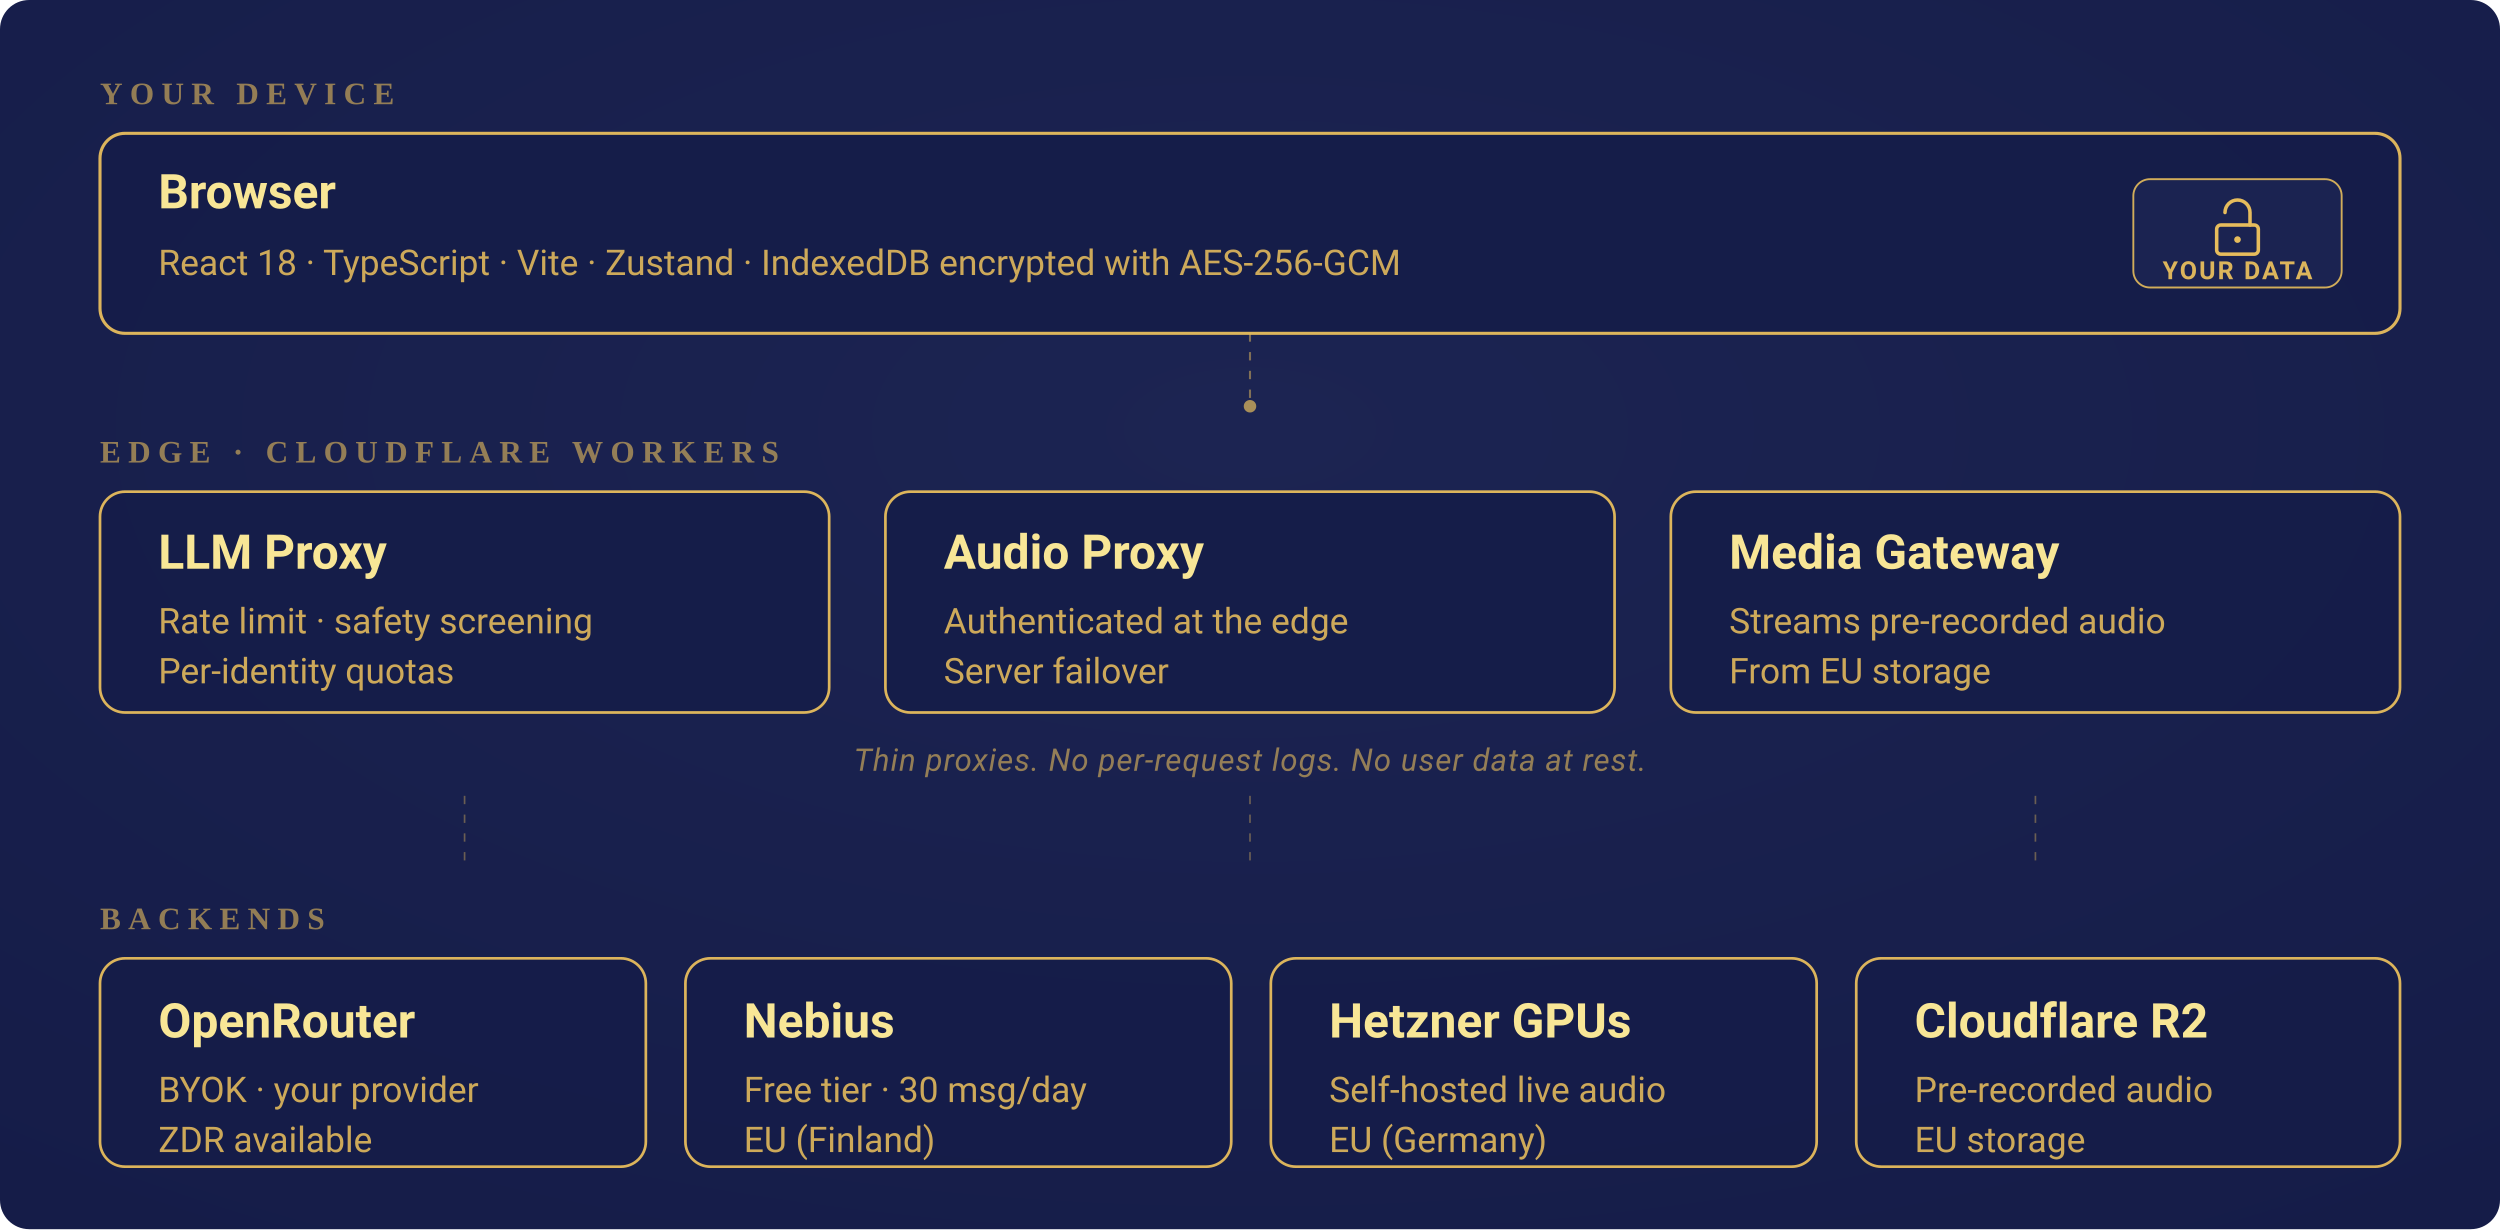
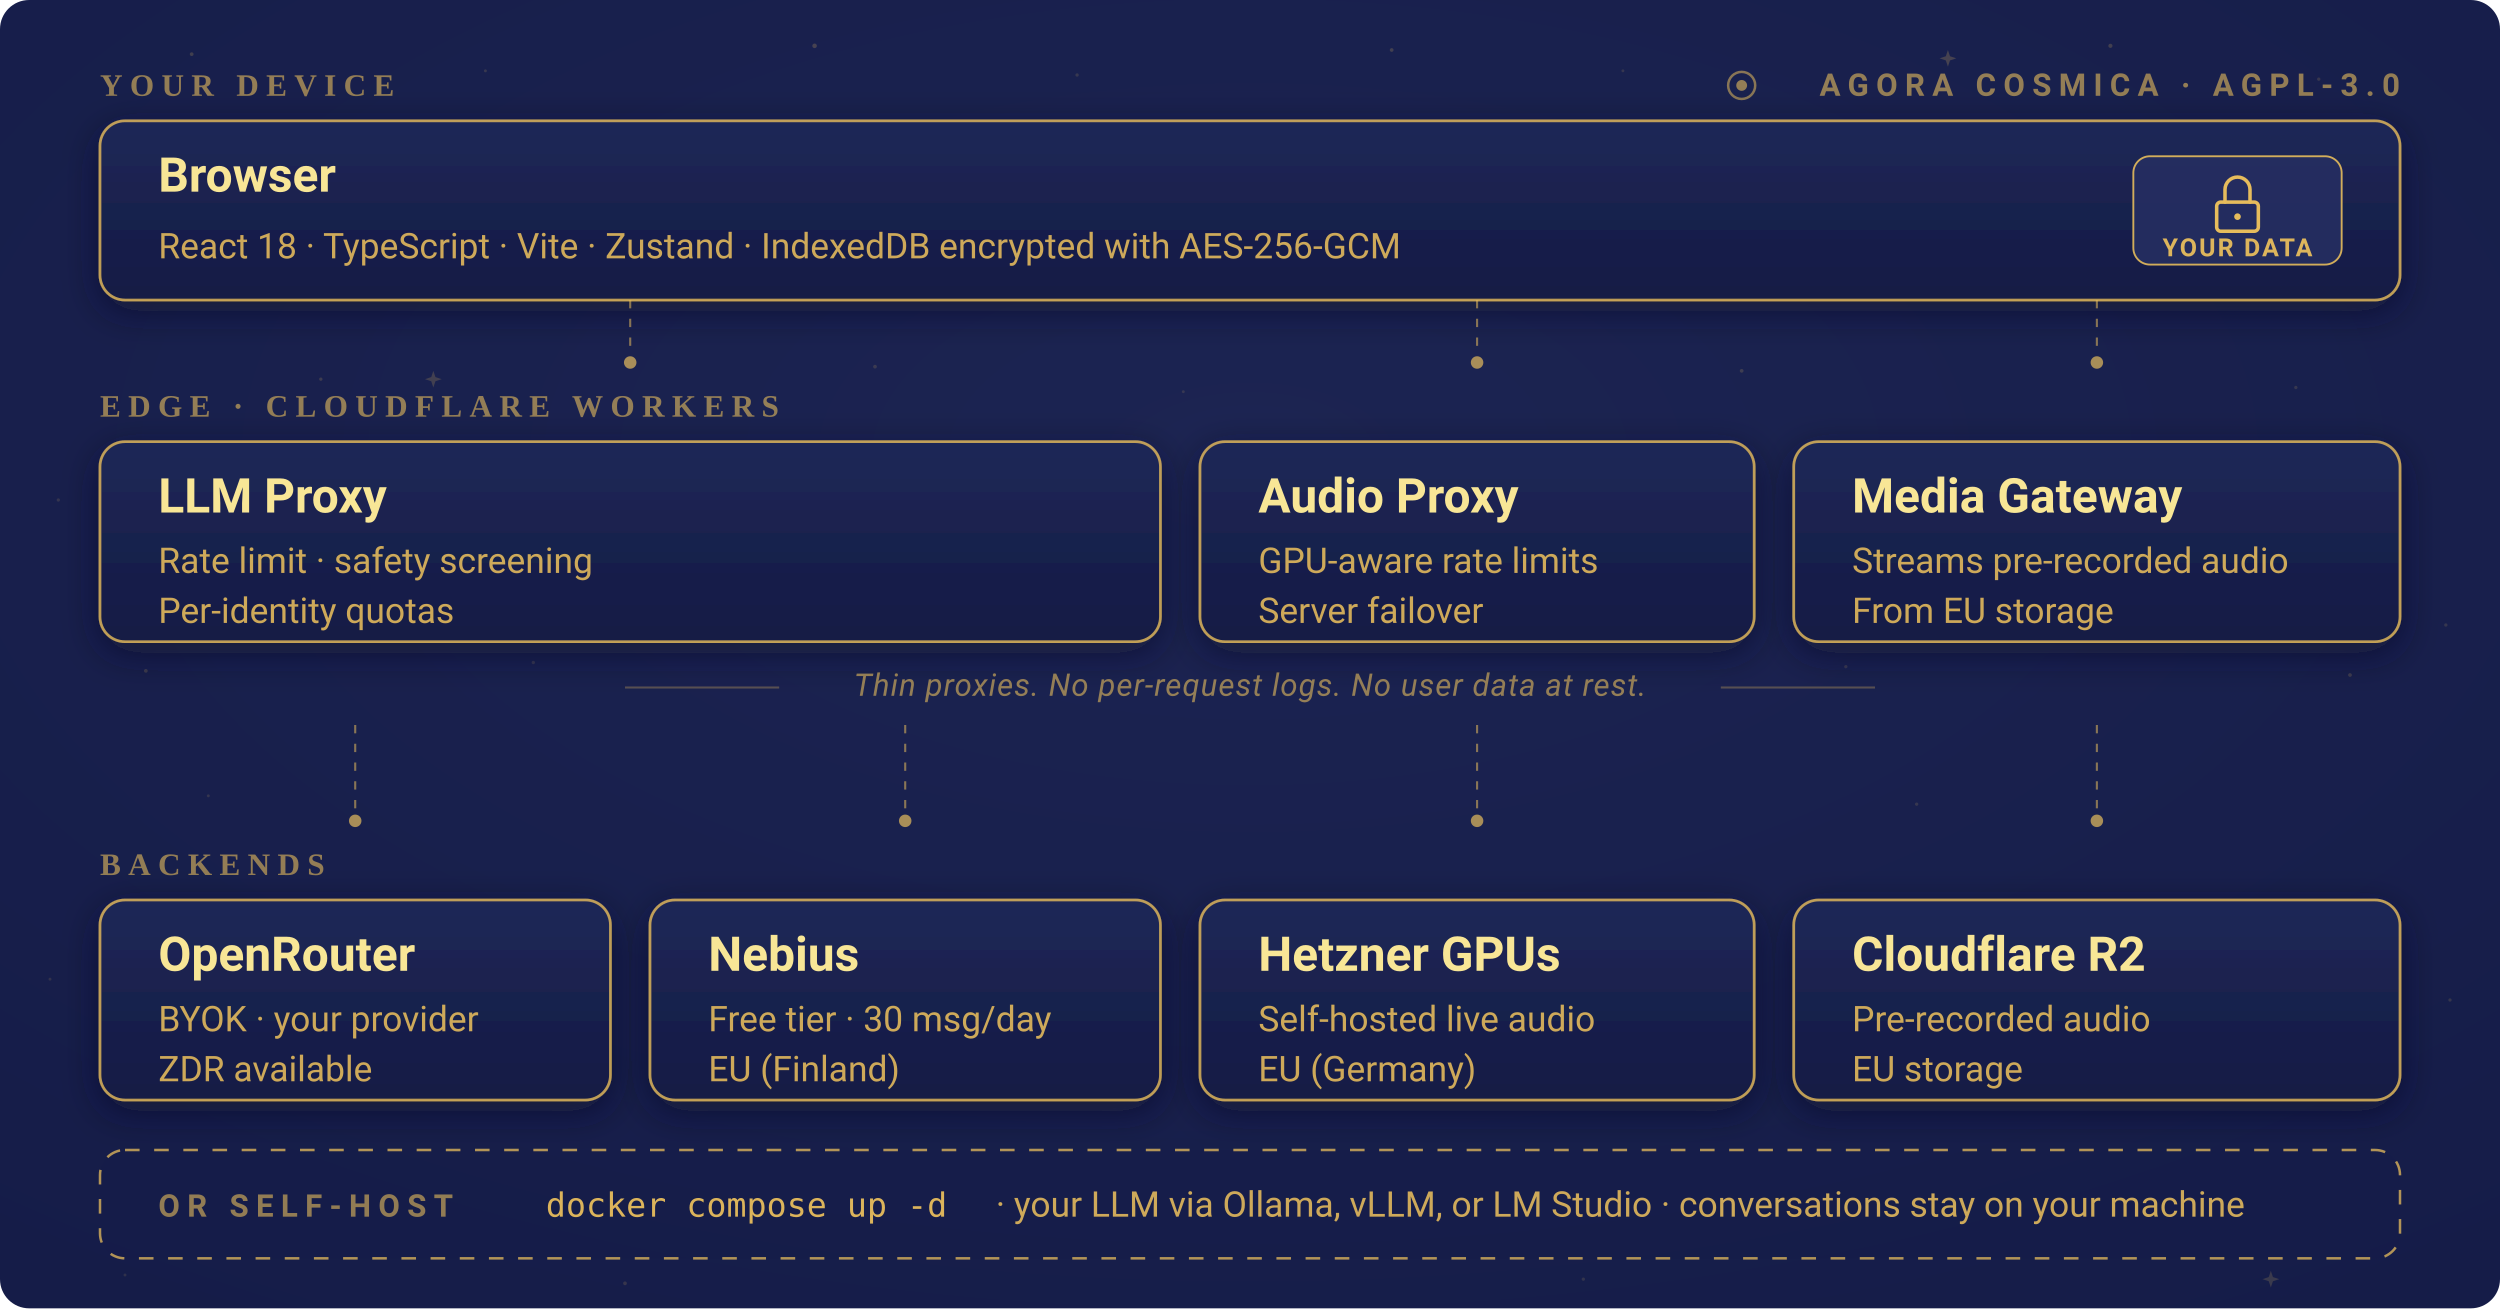
- <svg xmlns="http://www.w3.org/2000/svg" viewBox="0 0 1200 590" preserveAspectRatio="xMidYMid meet" role="img" aria-label="Agora Cosmica architecture diagram. Three tiers: your browser holds all user data and the encrypted BYOK key. Cloudflare Workers act as thin proxies with no user data and no per-request logs. Backends include Nebius in Finland for the free tier, OpenRouter for BYOK inference with ZDR providers available, Hetzner GPUs in Germany for self-hosted live audio, and Cloudflare R2 in EU storage for pre-recorded media.">
+ <svg xmlns="http://www.w3.org/2000/svg" viewBox="0 0 1200 628" preserveAspectRatio="xMidYMid meet" role="img" aria-label="Agora Cosmica architecture diagram. Three tiers: your browser holds all user data and the encrypted BYOK key. Cloudflare Workers act as thin proxies with no user data and no per-request logs. Backends include Nebius in Finland for the free tier, OpenRouter for BYOK inference with ZDR providers available, Hetzner GPUs in Germany for self-hosted live audio, and Cloudflare R2 in EU storage for pre-recorded media. A fourth self-host row shows the same app running from docker compose with a local LLM via Ollama, vLLM, or LM Studio, so conversations stay on your machine.">
  <defs>
    <radialGradient id="bg" cx="50%" cy="35%" r="80%">
      <stop offset="0%" stop-color="#1c2452" />
      <stop offset="100%" stop-color="#151c48" />
    </radialGradient>
+     <linearGradient id="panel" x1="0" y1="0" x2="0" y2="1">
+       <stop offset="0%" stop-color="#1f2857" />
+       <stop offset="100%" stop-color="#131a44" />
+     </linearGradient>
+     <filter id="lift" x="-15%" y="-25%" width="130%" height="160%">
+       <feDropShadow dx="0" dy="5" stdDeviation="9" flood-color="#080d2c" flood-opacity="0.55" />
+     </filter>
    <style>
      .label { font-family: ui-sans-serif, system-ui, -apple-system, "Segoe UI", Roboto, "Helvetica Neue", Arial, sans-serif; fill: #e6bc5c; }
+       .mono { font-family: ui-monospace, "SF Mono", SFMono-Regular, Menlo, Consolas, monospace; }
      .tier-label { font-size: 15px; letter-spacing: 3.5px; fill: #e6bc5c; opacity: 0.6; font-weight: 600; }
      .box-title { font-size: 23px; font-weight: 600; fill: #f8e696; }
      .box-sub { font-size: 17px; fill: #e6bc5c; opacity: 0.88; }
      .note { font-size: 15px; fill: #e6bc5c; opacity: 0.6; letter-spacing: 0.5px; font-style: italic; }
-       .footer { font-size: 14px; fill: #e6bc5c; opacity: 0.55; letter-spacing: 1.5px; font-weight: 500; }
      .badge-text { font-size: 12px; fill: #e6bc5c; opacity: 0.95; letter-spacing: 1px; font-weight: 600; }
+       .panel-box { fill: url(#panel); stroke: #e6bc5c; stroke-width: 1.3; stroke-opacity: 0.8; }
+       .flow { stroke: #e6bc5c; stroke-width: 1; opacity: 0.55; stroke-dasharray: 4 5; }
+       .flow-dot { fill: #e6bc5c; opacity: 0.7; }
+       .star { fill: #e6bc5c; }
+       .rule { stroke: #e6bc5c; stroke-width: 1; opacity: 0.3; }
    </style>
  </defs>
-   <rect width="1200" height="590" fill="url(#bg)" rx="14" />
-   <text x="48" y="50" class="tier-label">YOUR DEVICE</text>
+   <rect width="1200" height="628" fill="url(#bg)" rx="14" />
  <g>
-     <rect x="48" y="64" width="1104" height="96" rx="12" fill="#151c48" stroke="#e6bc5c" stroke-width="1.5" opacity="0.95" />
-     <text x="76" y="100" class="label box-title">Browser</text>
-     <text x="76" y="132" class="label box-sub">React 18 · TypeScript · Vite · Zustand · IndexedDB encrypted with AES-256-GCM</text>
-     <g transform="translate(1024, 86)">
-       <rect x="0" y="0" width="100" height="52" rx="8" fill="#1c2452" stroke="#e6bc5c" stroke-width="0.9" opacity="0.9" />
-       <path d="M 44 16 a 6 6 0 0 1 12 0 v 6" stroke="#e6bc5c" stroke-width="1.7" fill="none" stroke-linecap="round" />
+     <circle class="star" cx="92" cy="26" r="0.9" opacity="0.20" />
+     <circle class="star" cx="233" cy="34" r="0.7" opacity="0.16" />
+     <circle class="star" cx="391" cy="22" r="1.1" opacity="0.22" />
+     <circle class="star" cx="517" cy="36" r="0.8" opacity="0.15" />
+     <circle class="star" cx="668" cy="24" r="0.9" opacity="0.20" />
+     <circle class="star" cx="779" cy="34" r="0.7" opacity="0.14" />
+     <circle class="star" cx="1013" cy="22" r="1.0" opacity="0.20" />
+     <circle class="star" cx="1113" cy="38" r="0.8" opacity="0.16" />
+     <circle class="star" cx="154" cy="182" r="0.8" opacity="0.18" />
+     <circle class="star" cx="420" cy="176" r="0.9" opacity="0.16" />
+     <circle class="star" cx="568" cy="188" r="0.7" opacity="0.14" />
+     <circle class="star" cx="836" cy="178" r="0.9" opacity="0.18" />
+     <circle class="star" cx="1102" cy="186" r="0.8" opacity="0.15" />
+     <circle class="star" cx="70" cy="322" r="0.9" opacity="0.18" />
+     <circle class="star" cx="256" cy="318" r="0.8" opacity="0.15" />
+     <circle class="star" cx="886" cy="320" r="0.8" opacity="0.16" />
+     <circle class="star" cx="1128" cy="324" r="0.9" opacity="0.18" />
+     <circle class="star" cx="100" cy="382" r="0.7" opacity="0.14" />
+     <circle class="star" cx="920" cy="386" r="0.8" opacity="0.15" />
+     <circle class="star" cx="28" cy="240" r="0.8" opacity="0.14" />
+     <circle class="star" cx="24" cy="470" r="0.7" opacity="0.13" />
+     <circle class="star" cx="1174" cy="300" r="0.8" opacity="0.15" />
+     <circle class="star" cx="1176" cy="480" r="0.8" opacity="0.15" />
+     <circle class="star" cx="300" cy="616" r="0.9" opacity="0.16" />
+     <circle class="star" cx="760" cy="614" r="0.8" opacity="0.14" />
+     <circle class="star" cx="60" cy="612" r="0.7" opacity="0.13" />
+     <path class="star" opacity="0.22" d="M 935 24 L 936 27 L 939 28 L 936 29 L 935 32 L 934 29 L 931 28 L 934 27 Z" />
+     <path class="star" opacity="0.20" d="M 208 178 L 209 181 L 212 182 L 209 183 L 208 186 L 207 183 L 204 182 L 207 181 Z" />
+     <path class="star" opacity="0.18" d="M 1090 610 L 1091 613 L 1094 614 L 1091 615 L 1090 618 L 1089 615 L 1086 614 L 1089 613 Z" />
+   </g>
+   <g>
+     <circle cx="836" cy="41" r="6.5" fill="none" stroke="#e6bc5c" stroke-width="1.2" opacity="0.55" />
+     <circle cx="836" cy="41" r="2.6" fill="#e6bc5c" opacity="0.6" />
+     <text x="1152" y="46" class="label tier-label" text-anchor="end">AGORA COSMICA · AGPL-3.0</text>
+   </g>
+   <text x="48" y="46" class="tier-label">YOUR DEVICE</text>
+   <g>
+     <rect x="48" y="58" width="1104" height="86" rx="12" class="panel-box" stroke-width="1.5" stroke-opacity="0.9" filter="url(#lift)" />
+     <text x="76" y="92" class="label box-title">Browser</text>
+     <text x="76" y="124" class="label box-sub">React 18 · TypeScript · Vite · Zustand · IndexedDB encrypted with AES-256-GCM</text>
+     <g transform="translate(1024, 75)">
+       <rect x="0" y="0" width="100" height="52" rx="8" fill="#252e60" stroke="#e6bc5c" stroke-width="0.9" opacity="0.9" />
+       <path d="M 44 22 v -6 a 6 6 0 0 1 12 0 v 6" stroke="#e6bc5c" stroke-width="1.7" fill="none" stroke-linecap="round" />
      <rect x="40" y="22" width="20" height="14" rx="2" fill="none" stroke="#e6bc5c" stroke-width="1.7" />
      <circle cx="50" cy="29" r="1.6" fill="#e6bc5c" />
      <text x="50" y="48" class="label badge-text" text-anchor="middle">YOUR DATA</text>
    </g>
  </g>
-   <line x1="600" y1="160" x2="600" y2="195" stroke="#e6bc5c" stroke-width="1" opacity="0.5" stroke-dasharray="4 5" />
-   <circle cx="600" cy="195" r="3" fill="#e6bc5c" opacity="0.7" />
-   <text x="48" y="222" class="tier-label">EDGE · CLOUDFLARE WORKERS</text>
+   <line x1="302.5" y1="144" x2="302.5" y2="170" class="flow" />
+   <circle cx="302.5" cy="174" r="3" class="flow-dot" />
+   <line x1="709" y1="144" x2="709" y2="170" class="flow" />
+   <circle cx="709" cy="174" r="3" class="flow-dot" />
+   <line x1="1006.5" y1="144" x2="1006.5" y2="170" class="flow" />
+   <circle cx="1006.5" cy="174" r="3" class="flow-dot" />
+   <text x="48" y="200" class="tier-label">EDGE · CLOUDFLARE WORKERS</text>
  <g>
-     <rect x="48" y="236" width="350" height="106" rx="12" fill="#151c48" stroke="#e6bc5c" stroke-width="1.3" opacity="0.95" />
-     <text x="76" y="273" class="label box-title">LLM Proxy</text>
-     <text x="76" y="304" class="label box-sub">Rate limit · safety screening</text>
-     <text x="76" y="328" class="label box-sub">Per-identity quotas</text>
-     <rect x="425" y="236" width="350" height="106" rx="12" fill="#151c48" stroke="#e6bc5c" stroke-width="1.3" opacity="0.95" />
-     <text x="453" y="273" class="label box-title">Audio Proxy</text>
-     <text x="453" y="304" class="label box-sub">Authenticated at the edge</text>
-     <text x="453" y="328" class="label box-sub">Server failover</text>
-     <rect x="802" y="236" width="350" height="106" rx="12" fill="#151c48" stroke="#e6bc5c" stroke-width="1.3" opacity="0.95" />
-     <text x="830" y="273" class="label box-title">Media Gateway</text>
-     <text x="830" y="304" class="label box-sub">Streams pre-recorded audio</text>
-     <text x="830" y="328" class="label box-sub">From EU storage</text>
+     <rect x="48" y="212" width="509" height="96" rx="12" class="panel-box" filter="url(#lift)" />
+     <text x="76" y="246" class="label box-title">LLM Proxy</text>
+     <text x="76" y="275" class="label box-sub">Rate limit · safety screening</text>
+     <text x="76" y="299" class="label box-sub">Per-identity quotas</text>
+     <rect x="576" y="212" width="266" height="96" rx="12" class="panel-box" filter="url(#lift)" />
+     <text x="604" y="246" class="label box-title">Audio Proxy</text>
+     <text x="604" y="275" class="label box-sub">GPU-aware rate limits</text>
+     <text x="604" y="299" class="label box-sub">Server failover</text>
+     <rect x="861" y="212" width="291" height="96" rx="12" class="panel-box" filter="url(#lift)" />
+     <text x="889" y="246" class="label box-title">Media Gateway</text>
+     <text x="889" y="275" class="label box-sub">Streams pre-recorded audio</text>
+     <text x="889" y="299" class="label box-sub">From EU storage</text>
  </g>
-   <text x="600" y="370" class="label note" text-anchor="middle">Thin proxies. No per-request logs. No user data at rest.</text>
-   <line x1="223" y1="382" x2="223" y2="418" stroke="#e6bc5c" stroke-width="0.8" opacity="0.4" stroke-dasharray="4 5" />
-   <line x1="600" y1="382" x2="600" y2="418" stroke="#e6bc5c" stroke-width="0.8" opacity="0.4" stroke-dasharray="4 5" />
-   <line x1="977" y1="382" x2="977" y2="418" stroke="#e6bc5c" stroke-width="0.8" opacity="0.4" stroke-dasharray="4 5" />
-   <text x="48" y="446" class="tier-label">BACKENDS</text>
+   <line x1="300" y1="330" x2="374" y2="330" class="rule" />
+   <text x="600" y="334" class="label note" text-anchor="middle">Thin proxies. No per-request logs. No user data at rest.</text>
+   <line x1="826" y1="330" x2="900" y2="330" class="rule" />
+   <line x1="170.5" y1="348" x2="170.5" y2="390" class="flow" />
+   <circle cx="170.5" cy="394" r="3" class="flow-dot" />
+   <line x1="434.5" y1="348" x2="434.5" y2="390" class="flow" />
+   <circle cx="434.5" cy="394" r="3" class="flow-dot" />
+   <line x1="709" y1="348" x2="709" y2="390" class="flow" />
+   <circle cx="709" cy="394" r="3" class="flow-dot" />
+   <line x1="1006.5" y1="348" x2="1006.5" y2="390" class="flow" />
+   <circle cx="1006.5" cy="394" r="3" class="flow-dot" />
+   <text x="48" y="420" class="tier-label">BACKENDS</text>
  <g>
-     <rect x="48" y="460" width="262" height="100" rx="12" fill="#151c48" stroke="#e6bc5c" stroke-width="1.3" opacity="0.95" />
-     <text x="76" y="498" class="label box-title">OpenRouter</text>
-     <text x="76" y="529" class="label box-sub">BYOK · your provider</text>
-     <text x="76" y="553" class="label box-sub">ZDR available</text>
-     <rect x="329" y="460" width="262" height="100" rx="12" fill="#151c48" stroke="#e6bc5c" stroke-width="1.3" opacity="0.95" />
-     <text x="357" y="498" class="label box-title">Nebius</text>
-     <text x="357" y="529" class="label box-sub">Free tier · 30 msg/day</text>
-     <text x="357" y="553" class="label box-sub">EU (Finland)</text>
-     <rect x="610" y="460" width="262" height="100" rx="12" fill="#151c48" stroke="#e6bc5c" stroke-width="1.3" opacity="0.95" />
-     <text x="638" y="498" class="label box-title">Hetzner GPUs</text>
-     <text x="638" y="529" class="label box-sub">Self-hosted live audio</text>
-     <text x="638" y="553" class="label box-sub">EU (Germany)</text>
-     <rect x="891" y="460" width="261" height="100" rx="12" fill="#151c48" stroke="#e6bc5c" stroke-width="1.3" opacity="0.95" />
-     <text x="919" y="498" class="label box-title">Cloudflare R2</text>
-     <text x="919" y="529" class="label box-sub">Pre-recorded audio</text>
-     <text x="919" y="553" class="label box-sub">EU storage</text>
+     <rect x="48" y="432" width="245" height="96" rx="12" class="panel-box" filter="url(#lift)" />
+     <text x="76" y="466" class="label box-title">OpenRouter</text>
+     <text x="76" y="495" class="label box-sub">BYOK · your provider</text>
+     <text x="76" y="519" class="label box-sub">ZDR available</text>
+     <rect x="312" y="432" width="245" height="96" rx="12" class="panel-box" filter="url(#lift)" />
+     <text x="340" y="466" class="label box-title">Nebius</text>
+     <text x="340" y="495" class="label box-sub">Free tier · 30 msg/day</text>
+     <text x="340" y="519" class="label box-sub">EU (Finland)</text>
+     <rect x="576" y="432" width="266" height="96" rx="12" class="panel-box" filter="url(#lift)" />
+     <text x="604" y="466" class="label box-title">Hetzner GPUs</text>
+     <text x="604" y="495" class="label box-sub">Self-hosted live audio</text>
+     <text x="604" y="519" class="label box-sub">EU (Germany)</text>
+     <rect x="861" y="432" width="291" height="96" rx="12" class="panel-box" filter="url(#lift)" />
+     <text x="889" y="466" class="label box-title">Cloudflare R2</text>
+     <text x="889" y="495" class="label box-sub">Pre-recorded audio</text>
+     <text x="889" y="519" class="label box-sub">EU storage</text>
+   </g>
+   <g>
+     <rect x="48" y="552" width="1104" height="52" rx="12" fill="#151c48" fill-opacity="0.35" stroke="#e6bc5c" stroke-width="1.2" stroke-opacity="0.75" stroke-dasharray="7 7" />
+     <text x="76" y="584" class="label tier-label" opacity="0.85">OR SELF-HOST</text>
+     <text x="262" y="584" class="label mono" font-size="16" fill="#f8e696" opacity="0.95">docker compose up -d</text>
+     <text x="478" y="584" class="label box-sub">· your LLM via Ollama, vLLM, or LM Studio · conversations stay on your machine</text>
  </g>
</svg>
